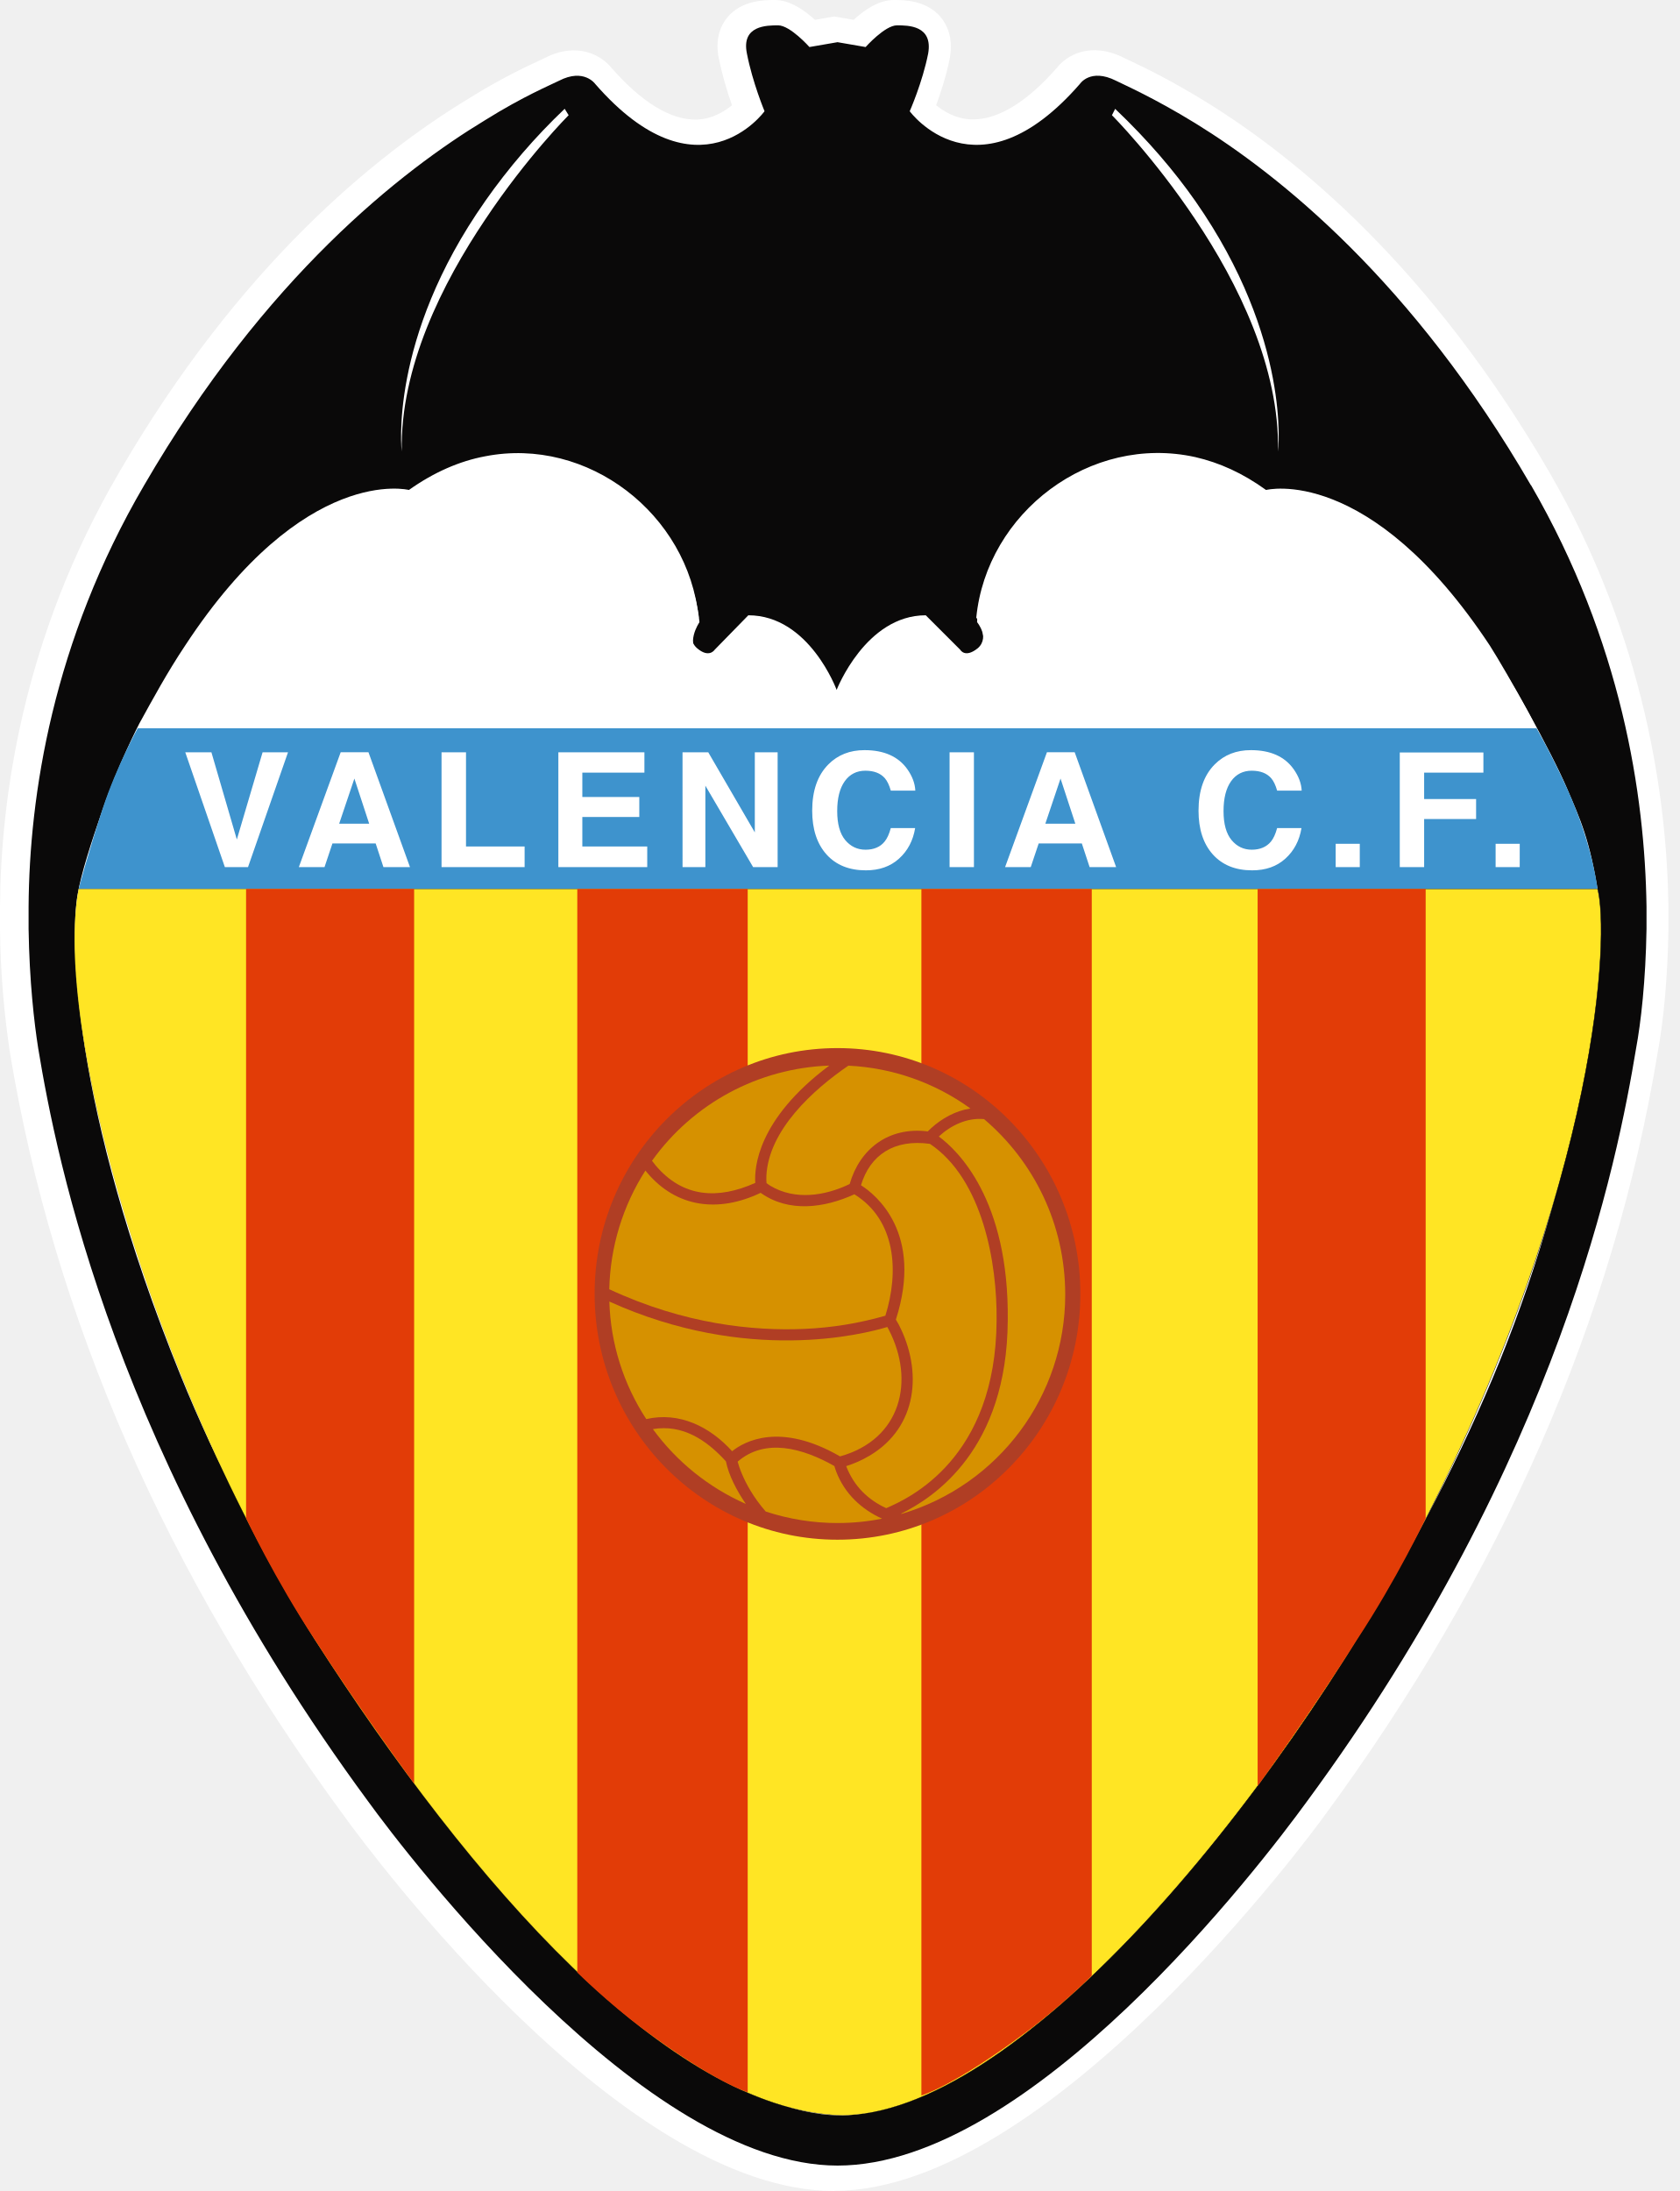
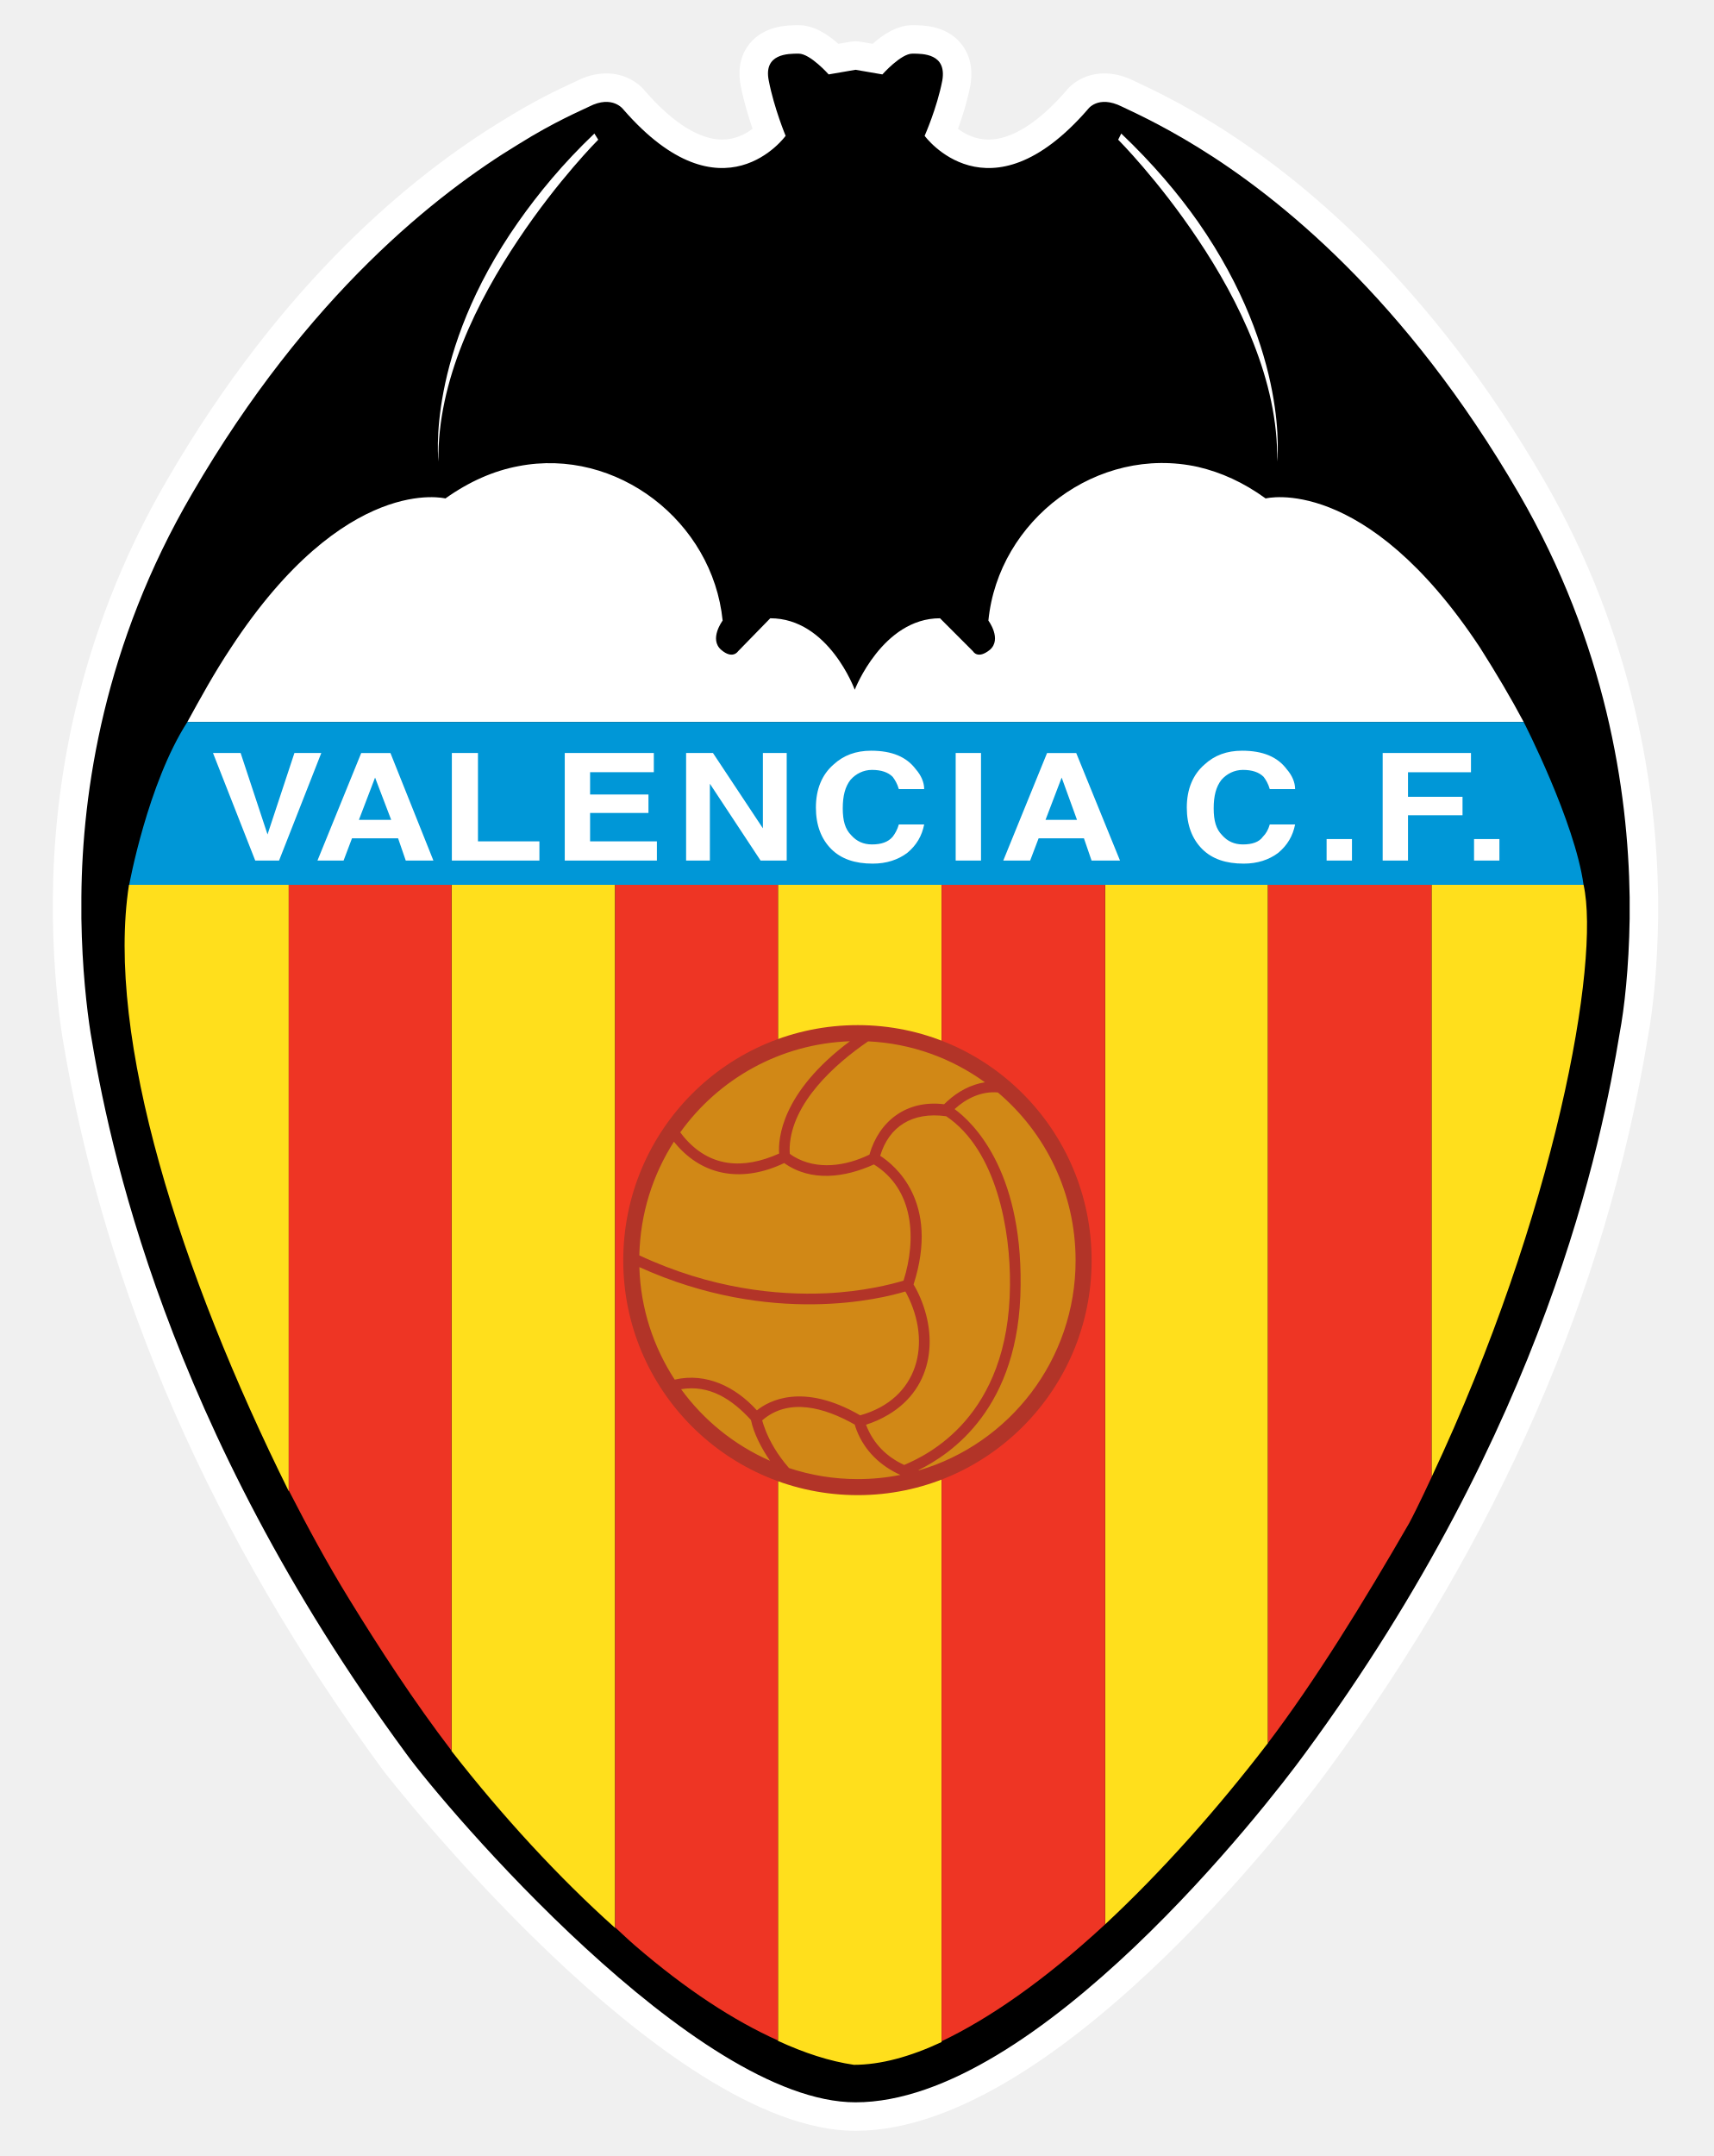
- <svg xmlns="http://www.w3.org/2000/svg" width="92" height="120" fill="none">
-   <g clip-path="url(#a)" data-source="https://football-logos.cc">
-     <path fill="#0A0909" d="M82.338 73.608C74.406 93.9 56.15 115.855 45.842 115.855S17.592 94.751 9.714 75.333C3.693 60.499 3.68 51.339 4.065 49.029c.204-1.206.75-2.877 1.38-4.699.842-2.447 2.003-4.7 2.003-4.7.75-1.36 1.539-2.815 2.505-4.265 6.548-9.98 12.263-8.525 12.263-8.525 1.361-.966 2.77-1.583 4.176-1.844 5.626-1.1 11.12 3.165 11.696 8.836 0 0-.79 1.055-.089 1.671.66.572.966.089.966.089l1.845-1.889c3.338 0 4.837 4.088 4.837 4.088s1.582-4.088 4.877-4.088l1.893 1.889s.261.483.966-.089c.7-.616-.089-1.671-.089-1.671.572-5.76 6.243-10.069 12.002-8.792 1.32.306 2.593.878 3.866 1.8 0 0 5.67-1.45 12.263 8.525.922 1.45 3.347 5.764 4.23 7.834.704 1.663 1.245 2.754 1.715 5.83.39 2.55-.563 13.128-5.037 24.575M26.397 11.013a33.5 33.5 0 0 1 4.353-5.054l.218.35s-2.284 2.287-4.571 5.715c-2.328 3.47-4.66 8.086-4.571 12.706 0 0-.745-6.154 4.57-13.713m34.506-5.054c1.8 1.716 3.254 3.427 4.394 5.054 5.275 7.56 4.526 13.713 4.526 13.713.089-4.616-2.199-9.23-4.526-12.706-2.288-3.428-4.571-5.715-4.571-5.715l.177-.35zm22.77 20.615C77.164 15.371 69.867 9.568 65.296 6.752c-2.288-1.405-3.91-2.11-4.354-2.332-1.405-.705-1.977.177-1.977.177-5.67 6.504-9.32 1.495-9.32 1.495s.701-1.583 1.011-3.166c.262-1.538-1.099-1.538-1.715-1.538-.66 0-1.712 1.188-1.712 1.188l-1.538-.266-1.538.266s-1.056-1.188-1.716-1.188c-.616 0-2.022 0-1.711 1.538.306 1.583.966 3.166.966 3.166s-3.604 5.01-9.275-1.495c0 0-.616-.877-1.977-.177-.439.222-1.933.834-4.043 2.155-4.571 2.77-12.046 8.57-18.683 19.999-5.01 8.57-6.282 17.011-6.326 23.076v1.233c.044 2.86.31 5.142.527 6.548 1.011 6.11 4.22 22.42 18.067 41.23 2.198 3.033 15.126 19.951 25.714 19.951s23.155-16.43 25.713-19.95C85.255 79.846 88.42 63.54 89.431 57.43c.262-1.406.528-3.693.572-6.548V49.65c-.088-6.11-1.36-14.506-6.326-23.076" />
-     <path fill="#fff" d="M45.696 120c-11.63 0-25.315-18.421-26.836-20.522C9.106 86.23 2.944 72.154.545 57.657A49 49 0 0 1 0 50.905v-1.25c.04-5.835 1.206-14.688 6.522-23.777 6.574-11.323 14.05-17.392 19.16-20.487 1.788-1.117 3.175-1.756 3.84-2.066.129-.062.23-.106.302-.142 1.835-.949 3.165-.102 3.67.537 1.668 1.902 3.268 2.873 4.678 2.828.842-.03 1.503-.439 1.92-.785a20 20 0 0 1-.723-2.57c-.222-1.105.129-1.823.461-2.23C40.62 0 41.896 0 42.441 0c.812 0 1.61.55 2.195 1.086l1.06-.182 1.06.182C47.34.55 48.133 0 48.95 0c.532 0 1.782 0 2.571.935.337.4.696 1.109.505 2.222-.19.984-.51 1.946-.753 2.606.42.346 1.09.75 1.937.776h.098c1.379 0 2.957-.97 4.575-2.82.501-.651 1.8-1.489 3.68-.55l.28.134c.713.337 2.198 1.037 4.175 2.257 5.01 3.08 12.347 9.106 18.847 20.31 5.231 9.03 6.433 17.901 6.517 23.754v1.25c-.035 2.514-.253 4.987-.594 6.805C88.39 72.2 82.24 86.27 72.518 99.478c-.603.833-15.052 20.513-26.831 20.513zM8.667 40.296s-1.117 2.172-1.91 4.486c-.563 1.64-1.131 3.339-1.322 4.478-.013.084-1.325 8.57 5.564 25.55 8.122 20.013 25.382 39.657 34.843 39.657 4.367 0 11.128-4.872 18.084-13.03 6.987-8.193 13.384-18.784 17.122-28.338 4.344-11.11 5.307-21.574 4.96-23.866-.403-2.646-.842-3.67-1.444-5.09l-.173-.407c-.834-1.964-3.237-6.242-4.124-7.63-5.847-8.85-10.728-7.932-10.777-7.923l-.63.16-.5-.39c-1.078-.785-2.182-1.3-3.37-1.574-2.283-.505-4.74.027-6.726 1.463-1.91 1.383-3.178 3.436-3.524 5.675.483.962.527 2.177-.435 3.015l-.04.035c-.753.612-1.418.639-1.844.554a1.8 1.8 0 0 1-1.055-.643l-1.348-1.347c-1.968.42-3.059 3.12-3.068 3.152l-1.339 3.391-1.254-3.418c-.01-.026-1.033-2.7-3.006-3.121l-1.34 1.37a1.84 1.84 0 0 1-1.143.638c-.421.063-1.069.01-1.769-.598-.962-.843-.922-2.057-.439-3.02-.346-2.207-1.583-4.238-3.445-5.616-1.92-1.424-4.305-1.991-6.548-1.557-1.232.23-2.452.776-3.64 1.619l-.523.372-.62-.16s-4.944-.926-10.765 7.945c-.913 1.37-1.662 2.736-2.39 4.057zM73.84 92.739a111 111 0 0 1-5.409 7.545 70 70 0 0 0 1.858-2.434 114 114 0 0 0 3.547-5.107zM27.195 7.709s-.04.027-.062.04c-4.85 2.94-11.935 8.704-18.217 19.521-4.602 7.87-5.901 15.548-6.11 21.001.275-1.276.807-2.864 1.33-4.393a41 41 0 0 1 2.084-4.886l.075-.142c.754-1.374 1.534-2.793 2.505-4.256 2.873-4.376 5.981-7.244 9.235-8.525 1.725-.679 3.073-.732 3.84-.674q.576-.379 1.166-.683l-2.594.182c-.035-.275-.745-6.774 4.815-14.68A35 35 0 0 1 27.19 7.71zm42.783 17.668c.793 0 1.95.133 3.36.692 3.245 1.28 6.358 4.15 9.253 8.53.988 1.551 3.431 5.9 4.349 8.06l.173.403c.54 1.268 1.024 2.39 1.436 4.558-.32-5.418-1.707-12.826-6.065-20.35-6.122-10.55-12.968-16.262-17.702-19.214q.891 1.065 1.662 2.163c5.515 7.91 4.801 14.404 4.77 14.68l-2.762-.196c.085-4.429-2.287-8.915-4.291-11.904-2.177-3.263-4.38-5.484-4.403-5.506l-.705-.705.05-.093c-1.996 1.964-4.022 2.908-6.03 2.824-2.838-.124-4.465-2.314-4.531-2.407l-.47-.648.323-.731s.608-1.383.892-2.749c-.062 0-.129-.004-.187-.009-.195.116-.567.44-.82.723l-.51.572-2.061-.35-2.062.354-.51-.576c-.252-.284-.625-.607-.82-.723-.057 0-.124 0-.186.01.288 1.382.856 2.761.86 2.779l.297.714-.452.63c-.067.092-1.672 2.283-4.491 2.411-1.933.093-3.875-.785-5.8-2.602l-.575.576s-2.226 2.243-4.398 5.502c-2.927 4.362-4.385 8.344-4.34 11.837a11.2 11.2 0 0 1 2.93-.997c2.992-.586 6.176.164 8.72 2.052 2.465 1.831 4.097 4.531 4.54 7.48l.83-.852h.584c2.293 0 3.87 1.388 4.855 2.7 1.002-1.312 2.594-2.7 4.86-2.7h.571l.878.878c.439-3.001 2.115-5.746 4.65-7.581 2.625-1.902 5.893-2.602 8.965-1.924 1.397.324 2.678.887 3.92 1.711a7 7 0 0 1 .456-.018z" />
-     <path fill="#0A0909" d="M82.515 73.608C74.584 93.9 56.327 115.855 46.02 115.855S17.77 94.751 9.891 75.333c-6.02-14.834-6.034-23.994-5.648-26.304.204-1.206.749-2.877 1.379-4.699.842-2.447 2.008-4.7 2.008-4.7.75-1.365 1.538-2.815 2.505-4.265 6.548-9.98 12.263-8.53 12.263-8.53 1.36-.966 2.77-1.582 4.176-1.844 5.626-1.1 11.12 3.166 11.691 8.836 0 0-.79 1.055-.089 1.672.661.572.967.088.967.088l1.844-1.888c3.339 0 4.837 4.087 4.837 4.087s1.583-4.087 4.881-4.087l1.889 1.888s.261.483.966-.089c.7-.616-.088-1.67-.088-1.67.572-5.76 6.242-10.07 12.001-8.792 1.321.305 2.594.877 3.87 1.8 0 0 5.67-1.45 12.263 8.53.922 1.45 3.348 5.759 4.23 7.833.705 1.663 1.246 2.754 1.716 5.83.39 2.55-.563 13.128-5.037 24.575m-55.94-62.591a33.5 33.5 0 0 1 4.353-5.054l.217.35s-2.288 2.287-4.57 5.715c-2.333 3.47-4.66 8.086-4.572 12.706 0 0-.745-6.154 4.571-13.713M61.08 5.963c1.804 1.716 3.254 3.427 4.393 5.054C70.75 18.577 70 24.73 70 24.73c.088-4.616-2.2-9.23-4.527-12.706-2.288-3.428-4.57-5.715-4.57-5.715l.177-.35zm22.77 20.615C77.346 15.371 70.044 9.568 65.473 6.752c-2.288-1.405-3.91-2.11-4.35-2.332-1.404-.705-1.976.177-1.976.177-5.67 6.504-9.32 1.495-9.32 1.495s.7-1.583 1.011-3.166c.266-1.538-1.1-1.538-1.711-1.538-.66 0-1.716 1.188-1.716 1.188l-1.538-.266-1.539.266S43.28 1.388 42.62 1.388c-.617 0-2.022 0-1.712 1.538.306 1.583.967 3.166.967 3.166s-3.605 5.01-9.275-1.495c0 0-.616-.877-1.977-.177-.44.222-1.933.838-4.044 2.155-4.57 2.77-12.045 8.574-18.682 19.999-5.014 8.57-6.291 17.011-6.331 23.076v1.228c.044 2.86.306 5.143.528 6.548 1.01 6.11 4.216 22.42 18.066 41.231 2.199 3.033 15.127 19.951 25.714 19.951s23.156-16.43 25.714-19.95c13.845-18.816 17.01-35.122 18.022-41.232.261-1.405.527-3.693.572-6.548V49.65c-.089-6.11-1.361-14.506-6.327-23.08" />
-     <path fill="#3E93CD" d="M87.499 48.688H4.309s.43-1.685 1.313-4.398c.758-2.319 1.92-4.402 1.92-4.402H84.16s.794 1.374 1.676 3.312c1.4 3.08 1.663 5.488 1.663 5.488" />
-     <path fill="#fff" d="M84.151 39.888H7.665s2.47-5.143 5.83-8.508c5.427-5.427 8.943-4.287 8.943-4.287s3.108-2.873 7.523-1.889c7.945 1.778 8.348 8.876 8.348 8.876s-.855 1.241.098 1.853a.63.63 0 0 0 .785-.093c.9-.922 1.844-1.893 1.844-1.893 3.431.093 4.837 4.087 4.837 4.087s1.583-3.803 4.26-4.038l.617-.05 2.057 2.018s.39.302.798-.217c.643-.812-.089-1.672-.089-1.672s.013-5.936 6.703-8.445c5.205-1.951 9.164 1.458 9.164 1.458s2.895-1.033 7.515 2.94c4.26 3.662 7.258 9.85 7.258 9.85" />
-     <path fill="#FFE524" d="M46.024 115.855c9.416.049 23.537-16.444 32.031-32.604 9.603-18.864 10.095-32.142 9.448-34.567H4.309C2.904 55.932 8.14 75.39 17.246 89.808c8.588 13.389 19.37 25.697 28.773 26.047" />
-     <path fill="#0F0C0D" d="M46.064 115.864h-.04c-4.354-.16-9.297-2.9-14.697-8.136-2.359-2.287-4.81-5.058-7.284-8.246-2.253-2.9-4.54-6.154-6.797-9.67-2.186-3.453-4.225-7.319-6.06-11.49a101 101 0 0 1-4.35-11.763C5.72 62.835 4.895 59.231 4.46 56.141c-.439-3.104-.492-5.684-.146-7.457l83.202-.005c.324 1.215.36 5.174-.878 11.128-.691 3.33-1.684 6.84-2.948 10.432-1.503 4.27-3.396 8.65-5.617 13.017a111 111 0 0 1-7.266 11.917c-2.736 3.919-5.564 7.439-8.406 10.463-2.997 3.187-5.883 5.688-8.579 7.421-2.886 1.862-5.493 2.802-7.745 2.802zm-.04-.014h.04c2.252 0 4.854-.94 7.736-2.802 2.695-1.738 5.582-4.234 8.579-7.421 2.841-3.024 5.67-6.544 8.405-10.459a112 112 0 0 0 7.267-11.917c2.225-4.367 4.114-8.747 5.617-13.016 1.263-3.591 2.257-7.103 2.948-10.428 1.233-5.94 1.202-9.895.878-11.11H4.314c-.696 3.595.252 10.272 2.527 17.862a101 101 0 0 0 4.349 11.762c1.84 4.168 3.88 8.034 6.06 11.487 2.257 3.516 4.545 6.77 6.797 9.67 2.474 3.183 4.926 5.958 7.284 8.241 5.396 5.232 10.339 7.967 14.688 8.131z" />
-     <path fill="#E23C07" d="M40.952 114.591s-1.765-.505-5.733-3.462c-1.946-1.455-3.6-3.095-3.6-3.095V48.688h9.333zm9.514.178s1.764-.506 5.732-3.467c1.951-1.45 3.6-3.095 3.6-3.095V48.688h-9.332z" />
-     <path fill="#B03E24" d="M59.173 70.864c0 7.435-5.954 13.465-13.305 13.465-7.35 0-13.3-6.03-13.3-13.465s5.954-13.46 13.3-13.46 13.305 6.03 13.305 13.46" />
-     <path fill="#D69100" d="M48.533 82.604c1.263-.545 6.012-2.709 6.052-10.294.035-3.108-.754-7.715-3.65-9.661-1.963-.275-3.28.607-3.777 2.266.807.514 3.432 2.615 1.911 7.359.054.089.111.186.155.27 1.313 2.532 1.047 5.622-1.604 7.187a6 6 0 0 1-1.273.568c.43 1.121 1.22 1.853 2.186 2.3M35.76 78.272a12.6 12.6 0 0 0 5.09 4.097c-.497-.723-.94-1.574-1.09-2.332-1.074-1.18-2.377-2.04-4.004-1.765" />
-     <path fill="#D69100" d="M33.375 71.285a12.43 12.43 0 0 0 2.022 6.438c1.804-.417 3.484.412 4.703 1.76.661-.532 2.612-1.623 5.91.283 3.36-.935 4.11-4.158 2.67-6.938l-.08-.15c-1.295.394-7.67 2.03-15.225-1.393" />
-     <path fill="#D69100" d="M35.352 64.108a12.56 12.56 0 0 0-1.981 6.503c4.123 1.924 7.904 2.292 10.666 2.173a19 19 0 0 0 4.456-.723c.754-2.403.59-5.236-1.698-6.65-1.65.754-3.596 1.015-5.134-.08-2.314 1.104-4.61.811-6.224-1.113l-.09-.11z" />
-     <path fill="#D69100" d="M45.42 58.362a12.48 12.48 0 0 0-9.709 5.213q.082.109.195.249c1.49 1.773 3.419 1.88 5.462.962-.057-.816.107-3.48 4.053-6.424" />
-     <path fill="#D69100" d="M53.153 60.712a12.4 12.4 0 0 0-6.686-2.346c-1.924 1.313-4.367 3.525-4.491 6.034-.009.177 0 .315.009.4.07.052.15.11.217.15 1.343.798 2.98.554 4.336-.102.554-1.929 2.137-3.148 4.278-2.882l.164-.16c.612-.558 1.361-.97 2.168-1.094m-3.764 22.202a12.52 12.52 0 0 0 8.96-12.005c0-3.87-1.733-7.316-4.447-9.617-.926-.084-1.804.333-2.478.953.998.732 3.853 3.405 3.777 10.073-.04 7.067-4.016 9.687-5.847 10.587zm-3.507.501c.834 0 1.65-.08 2.434-.24-1.126-.509-2.044-1.365-2.505-2.562a4 4 0 0 1-.106-.319c-1.733-.98-3.782-1.552-5.298-.24.044.165.115.386.226.648.23.554.63 1.299 1.312 2.084a12.6 12.6 0 0 0 3.937.63" />
-     <path fill="#E23C07" d="M22.682 97.69s-3.068-4.184-5.436-7.882c-2.181-3.294-3.768-6.65-3.768-6.65V48.684h9.204zm46.2.134s3.108-4.296 5.436-8.011c2.181-3.299 3.768-6.65 3.768-6.65V48.687h-9.204z" />
-     <path fill="#fff" d="M14.382 41.204h1.392l-2.19 6.287h-1.268l-2.168-6.287h1.432l1.392 4.775zm4.194 3.911h1.645l-.811-2.474zm.089-3.915h1.516l2.274 6.291h-1.454l-.425-1.295h-2.368l-.434 1.295h-1.406L18.66 41.2zm5.519.004h1.34v5.157h3.21v1.13h-4.55zm11.111 1.113h-3.4v1.335h3.12v1.095h-3.12v1.614h3.555v1.13h-4.868v-6.287h4.713zm2.088-1.113h1.41l2.549 4.385v-4.385h1.25v6.287H41.25l-2.616-4.46v4.46h-1.25zm7.993.656q.777-.776 1.973-.775 1.602-.001 2.346 1.042.411.584.438 1.174H48.79q-.127-.45-.328-.682-.36-.407-1.064-.408c-.47 0-.856.19-1.13.576q-.413.579-.413 1.636t.439 1.587c.293.35.66.528 1.113.528s.811-.15 1.05-.452c.133-.164.244-.404.333-.732h1.334q-.171 1.029-.882 1.672-.709.643-1.817.642-1.37.001-2.155-.869-.785-.877-.785-2.398 0-1.65.891-2.54m7.967-.657H52.01v6.287h1.334zm3.911 3.911h1.644l-.811-2.474zm.088-3.915h1.52l2.27 6.291H59.68l-.426-1.295H56.89l-.435 1.295H55.05zm9.195.66q.777-.776 1.973-.775 1.602-.001 2.345 1.042.412.584.44 1.174H69.95q-.127-.45-.328-.682-.36-.407-1.064-.408c-.47 0-.856.19-1.13.576q-.413.579-.413 1.636t.439 1.587q.437.527 1.108.528c.448 0 .811-.15 1.055-.452.133-.164.244-.404.333-.732h1.334q-.171 1.029-.882 1.672c-.474.43-1.077.642-1.818.642q-1.37.001-2.154-.869-.785-.877-.785-2.398 0-1.65.891-2.54m7.941 4.353h-1.32v1.277h1.32zm2.191-5.001h4.58v1.104h-3.246v1.446h2.846v1.095h-2.846v2.633h-1.334zm6.57 5.001h-1.321v1.277h1.32z" />
-   </g>
-   <defs data-source="https://football-logos.cc">
-     <clipPath id="a">
-       <path fill="#fff" d="M0 0h91.391v120H0z" />
-     </clipPath>
-   </defs>
+ <svg xmlns="http://www.w3.org/2000/svg" width="407" height="512" viewBox="0 0 407 512" fill="none">
+   <path d="M366.687 113.877C339.588 67.179 309.009 42.078 288.13 29.238C279.874 24.153 273.665 21.229 270.682 19.822L269.546 19.278C267.101 18.052 264.672 17.436 262.341 17.436C257.914 17.436 254.7 19.622 253.016 21.839C246.511 29.237 240.23 33.145 234.836 33.145C231.732 33.145 229.244 31.858 227.564 30.602C228.561 27.849 229.757 24.104 230.5 20.275C231.363 15.274 229.721 12.054 228.186 10.231C224.605 5.979 219.079 5.979 216.717 5.979C213.262 5.979 209.959 8.027 207.292 10.406L204.365 9.905C203.604 9.772 202.83 9.772 202.069 9.905L199.143 10.407C196.477 8.027 193.176 5.98 189.721 5.98C187.308 5.98 181.661 5.98 178.089 10.335C176.57 12.189 174.97 15.444 175.961 20.409C176.688 24.159 177.827 27.856 178.766 30.573C177.101 31.842 174.632 33.146 171.539 33.146C166.174 33.146 159.895 29.22 153.378 21.791C151.672 19.616 148.416 17.436 144.013 17.436C141.661 17.436 139.236 18.065 136.874 19.284L135.645 19.858C132.861 21.15 127.069 23.838 119.619 28.482C98.308 41.395 67.153 66.695 39.763 113.858C17.595 151.774 12.736 188.7 12.564 213.052L12.567 218.258C12.754 230.748 13.905 240.447 14.844 246.439C24.812 306.744 50.447 365.298 91.015 420.427C91.633 421.284 157.58 506.02 203.215 506.02C252.579 506.02 312.873 423.936 315.391 420.469C355.837 365.509 381.415 306.955 391.387 246.584C392.806 239.016 393.712 228.694 393.869 218.155V212.955C393.522 188.556 388.527 151.557 366.687 113.877Z" fill="white" />
+   <path d="M204.232 495.872C238.909 497.232 304.966 424.224 340.223 357.165C368.27 303.823 377.596 267.817 378.982 207.573L26.762 206.887C29.371 275.294 41.895 316.532 77.759 374.84C113.524 432.993 154.589 491.109 204.232 495.872Z" fill="#FFDF1C" />
+   <path d="M203.221 499.251C165.248 499.251 105.617 429.044 96.495 416.465C39.035 338.379 25.719 270.702 21.52 245.339C20.61 239.5 19.51 230.014 19.331 218.157V213.049C19.51 187.872 24.804 152.849 45.603 117.275C73.149 69.84 104.158 45.763 123.126 34.266C131.889 28.793 138.093 26.239 139.911 25.329C145.575 22.41 148.124 26.058 148.124 26.058C171.656 53.054 186.617 32.255 186.617 32.255C186.617 32.255 183.876 25.694 182.609 19.126C181.329 12.737 187.161 12.737 189.721 12.737C192.455 12.737 196.839 17.672 196.839 17.672L203.222 16.571L209.604 17.672C209.604 17.672 213.983 12.737 216.723 12.737C219.277 12.737 224.936 12.737 223.834 19.126C222.56 25.694 219.636 32.255 219.636 32.255C219.636 32.255 234.781 53.054 258.32 26.058C258.32 26.058 260.688 22.41 266.521 25.329C268.345 26.239 275.099 29.157 284.586 34.995C303.56 46.678 333.839 70.755 360.835 117.274C381.454 152.848 386.742 187.691 387.107 213.048V218.156C386.928 230.012 385.833 239.499 384.739 245.338C380.546 270.7 367.409 338.378 309.943 416.464C301.185 428.5 246.328 499.251 203.221 499.251ZM284.585 52.698C279.841 45.944 273.823 38.831 266.341 31.713L265.61 33.173C265.61 33.173 275.098 42.66 284.585 56.89C294.251 71.307 303.739 90.454 303.374 109.613C303.374 109.613 306.472 84.072 284.585 52.698ZM123.126 56.891C132.62 42.66 142.106 33.174 142.106 33.174L141.19 31.714C133.713 38.832 127.875 45.945 123.125 52.699C101.058 84.072 104.157 109.615 104.157 109.615C103.793 90.454 113.46 71.307 123.126 56.891ZM376.166 210.131H340.042V350.817C369.517 288.155 380.192 228.35 376.166 210.131ZM44.501 171.453H361.934C358.83 165.615 355.36 159.783 351.539 153.759C324.172 112.348 300.64 118.371 300.64 118.371C295.346 114.537 290.052 112.168 284.585 110.887C260.688 105.6 237.149 123.479 234.781 147.376C234.781 147.376 238.059 151.755 235.14 154.308C232.227 156.677 231.132 154.673 231.132 154.673L223.29 146.825C209.604 146.825 203.036 163.795 203.036 163.795C203.036 163.795 196.839 146.825 182.967 146.825L175.31 154.673C175.31 154.673 174.03 156.677 171.297 154.308C168.371 151.754 171.655 147.376 171.655 147.376C169.293 123.838 146.484 106.144 123.125 110.708C117.286 111.797 111.455 114.35 105.802 118.371C105.802 118.371 82.085 112.347 54.904 153.759C50.89 159.783 47.606 165.8 44.501 171.453ZM68.591 354.125V210.131H30.636C25.026 246.446 42.838 302.286 68.591 354.125ZM146.12 457.846V210.131H107.263V415.834C119.378 431.352 132.681 445.823 146.12 457.846ZM223.655 484.947V347.273C242.32 339.449 255.505 320.939 255.505 299.343C255.505 277.598 242.32 259.057 223.655 251.227V210.131H184.791V250.812C165.502 258.394 151.852 277.208 151.852 299.343C151.852 321.328 165.495 340.111 184.791 347.688V484.65C191.081 487.557 197.123 489.511 202.837 490.347C209.189 490.346 216.216 488.422 223.655 484.947ZM262.506 210.131V456.993C275.865 444.562 289.162 429.632 301.185 413.943V210.131H262.506Z" fill="black" />
+   <path d="M340.046 210.13V350.823C340.046 350.823 336.852 357.763 334.725 361.734C323.661 380.912 312.356 399.194 301.206 413.906C301.2 413.914 301.195 413.919 301.189 413.926V210.13H340.046ZM223.659 210.13V251.226C242.324 259.056 255.496 277.591 255.496 299.336C255.496 320.946 242.324 339.449 223.659 347.273V484.754C234.83 479.449 247.99 470.395 262.353 457.137C262.404 457.09 262.458 457.033 262.51 456.985V210.13H223.659ZM146.118 210.13V457.71C147.692 459.142 149.269 460.667 150.84 462.022C163.007 472.51 174.265 479.834 184.796 484.57V347.681C165.494 340.111 151.857 321.329 151.857 299.336C151.857 277.202 165.506 258.395 184.796 250.819V210.13H146.118ZM68.582 210.13V353.892C68.67 354.063 68.746 354.229 68.834 354.399C73.033 362.556 77.554 370.986 82.891 379.674C90.326 391.77 98.375 404.119 107.26 415.75V210.13H68.582Z" fill="#EE3524" />
+   <path d="M203.763 243.443C172.976 243.443 148.047 268.38 148.047 299.339C148.047 330.126 172.976 355.061 203.763 355.061C234.37 355.061 259.3 330.12 259.3 299.339C259.3 268.379 234.382 243.443 203.763 243.443Z" fill="#B23428" />
+   <path d="M214.781 347.893C210.767 346.043 207.496 342.994 205.708 338.338C207.545 337.763 209.326 336.959 210.984 335.975C221.981 329.481 223.087 316.649 217.645 306.154C217.459 305.789 217.231 305.399 217.008 305.035C223.322 285.337 212.426 276.617 209.08 274.477C211.152 267.605 216.607 263.95 224.764 265.082C236.768 273.159 240.046 292.27 239.91 305.171C239.73 336.65 220.032 345.636 214.781 347.893ZM161.787 329.903C167.168 337.287 174.453 343.193 182.914 346.904C180.861 343.911 179.024 340.379 178.387 337.225C173.94 332.339 168.523 328.764 161.787 329.903ZM151.873 300.911C152.163 310.756 155.23 319.897 160.265 327.628C167.748 325.896 174.724 329.329 179.789 334.925C182.541 332.717 190.618 328.185 204.323 336.107C218.27 332.223 221.375 318.852 215.4 307.318L215.048 306.7C209.685 308.332 183.234 315.11 151.873 300.911ZM160.086 271.123C155.082 278.928 152.089 288.168 151.866 298.119C168.985 306.11 184.669 307.631 196.141 307.124C204.917 306.74 211.75 304.99 214.626 304.124C217.762 294.161 217.087 282.411 207.582 276.529C200.723 279.646 192.671 280.74 186.276 276.201C176.678 280.777 167.153 279.559 160.449 271.575L160.086 271.123ZM201.88 247.274C185.275 247.867 170.661 256.241 161.588 268.907C161.799 269.211 162.071 269.563 162.393 269.946C168.571 277.306 176.574 277.752 185.072 273.942C184.829 270.552 185.51 259.501 201.88 247.274ZM233.955 257.019C226.07 251.311 216.533 247.78 206.217 247.297C198.22 252.752 188.096 261.936 187.583 272.344C187.546 273.08 187.577 273.643 187.614 274.002C187.911 274.224 188.226 274.453 188.523 274.627C194.089 277.942 200.874 276.934 206.52 274.2C208.814 266.185 215.382 261.138 224.263 262.233L224.962 261.571C227.491 259.239 230.602 257.539 233.955 257.019ZM218.314 349.166C239.768 342.858 255.496 322.944 255.496 299.337C255.496 283.282 248.315 268.971 237.034 259.434C233.194 259.088 229.539 260.814 226.756 263.387C230.9 266.411 242.742 277.506 242.434 305.188C242.266 334.521 225.76 345.381 218.159 349.123L218.314 349.166ZM203.763 351.253C207.22 351.253 210.597 350.912 213.868 350.257C209.193 348.148 205.396 344.592 203.472 339.619C203.268 339.076 203.126 338.624 203.033 338.302C195.834 334.227 187.331 331.846 181.047 337.306C181.233 337.981 181.524 338.896 181.975 339.99C182.921 342.297 184.584 345.383 187.424 348.63C192.57 350.338 198.055 351.253 203.763 351.253Z" fill="#D18816" />
+   <path d="M44.505 171.452H361.933C361.933 171.452 374.073 195.078 376.157 210.131H30.689C30.689 210.131 35.074 186.06 44.505 171.452Z" fill="#0097D7" />
+   <path d="M350.145 199.258H356.169V204.367H350.145V199.258ZM334.456 193.603H347.406V189.217H334.456V183.385H349.416V178.821H328.438V204.363H334.456V193.603ZM315.122 204.367H321.146V199.258H315.122V204.367ZM295.418 205.092C298.702 205.092 301.436 204.182 303.625 202.537C305.814 200.713 307.095 198.524 307.638 195.79H301.621C301.256 197.064 300.711 197.979 299.982 198.709C299.072 199.99 297.422 200.533 295.238 200.533C293.228 200.533 291.583 199.804 290.303 198.344C288.85 196.885 288.299 194.881 288.299 191.956C288.299 189.036 288.849 186.847 290.13 185.209C291.404 183.743 293.228 182.834 295.238 182.834C297.421 182.834 299.072 183.384 300.155 184.479C300.711 185.209 301.255 186.118 301.621 187.398H307.638C307.638 185.76 306.908 184.114 305.635 182.655C303.446 179.736 299.982 178.276 295.054 178.276C291.405 178.276 288.486 179.371 286.117 181.56C283.376 183.928 281.911 187.398 281.911 191.776C281.911 195.975 283.198 199.254 285.566 201.628C287.936 203.997 291.22 205.092 295.418 205.092ZM227.011 204.367H233.029V178.824H227.011V204.367ZM207.301 205.092C210.585 205.092 213.319 204.182 215.514 202.537C217.71 200.713 218.984 198.524 219.528 195.79H213.511C213.146 197.064 212.595 197.979 212.045 198.709C210.95 199.99 209.305 200.533 207.122 200.533C205.118 200.533 203.48 199.804 202.199 198.344C200.739 196.885 200.189 194.881 200.189 191.956C200.189 189.036 200.739 186.847 202.014 185.209C203.288 183.743 205.118 182.834 207.122 182.834C209.305 182.834 210.951 183.384 212.045 184.479C212.595 185.209 213.145 186.118 213.511 187.398H219.528C219.528 185.76 218.798 184.114 217.519 182.655C215.33 179.736 211.86 178.276 206.937 178.276C203.289 178.276 200.376 179.371 198 181.56C195.266 183.928 193.808 187.398 193.808 191.776C193.808 195.975 195.088 199.254 197.456 201.628C199.824 203.997 203.108 205.092 207.301 205.092ZM168.624 186.116L180.671 204.367H186.874V178.824H181.216V196.704L169.36 178.824H162.978V204.367H168.625L168.624 186.116ZM156.039 199.804H140.169V193.057H154.035V188.672H140.169V183.384H155.309V178.82H134.151V204.362H156.039V199.804ZM128.131 199.804H113.535V178.82H107.332V204.362H128.131V199.804ZM60.629 204.365H66.287L76.318 178.822H69.936L63.547 198.162L57.158 178.822H50.597L60.629 204.365ZM92.743 178.825L102.953 204.368H96.385L94.561 199.074H89.094H83.615L81.611 204.368H75.408L85.804 178.825H89.094H92.743ZM92.922 194.695L89.094 184.657L85.254 194.695H89.094H92.922ZM255.644 178.825L266.046 204.368H259.293L257.475 199.074H252.002H246.714L244.698 204.368H238.316L248.718 178.825H252.002H255.644ZM255.83 194.695L252.187 184.657L248.353 194.695H252.002H255.83Z" fill="white" />
</svg>
